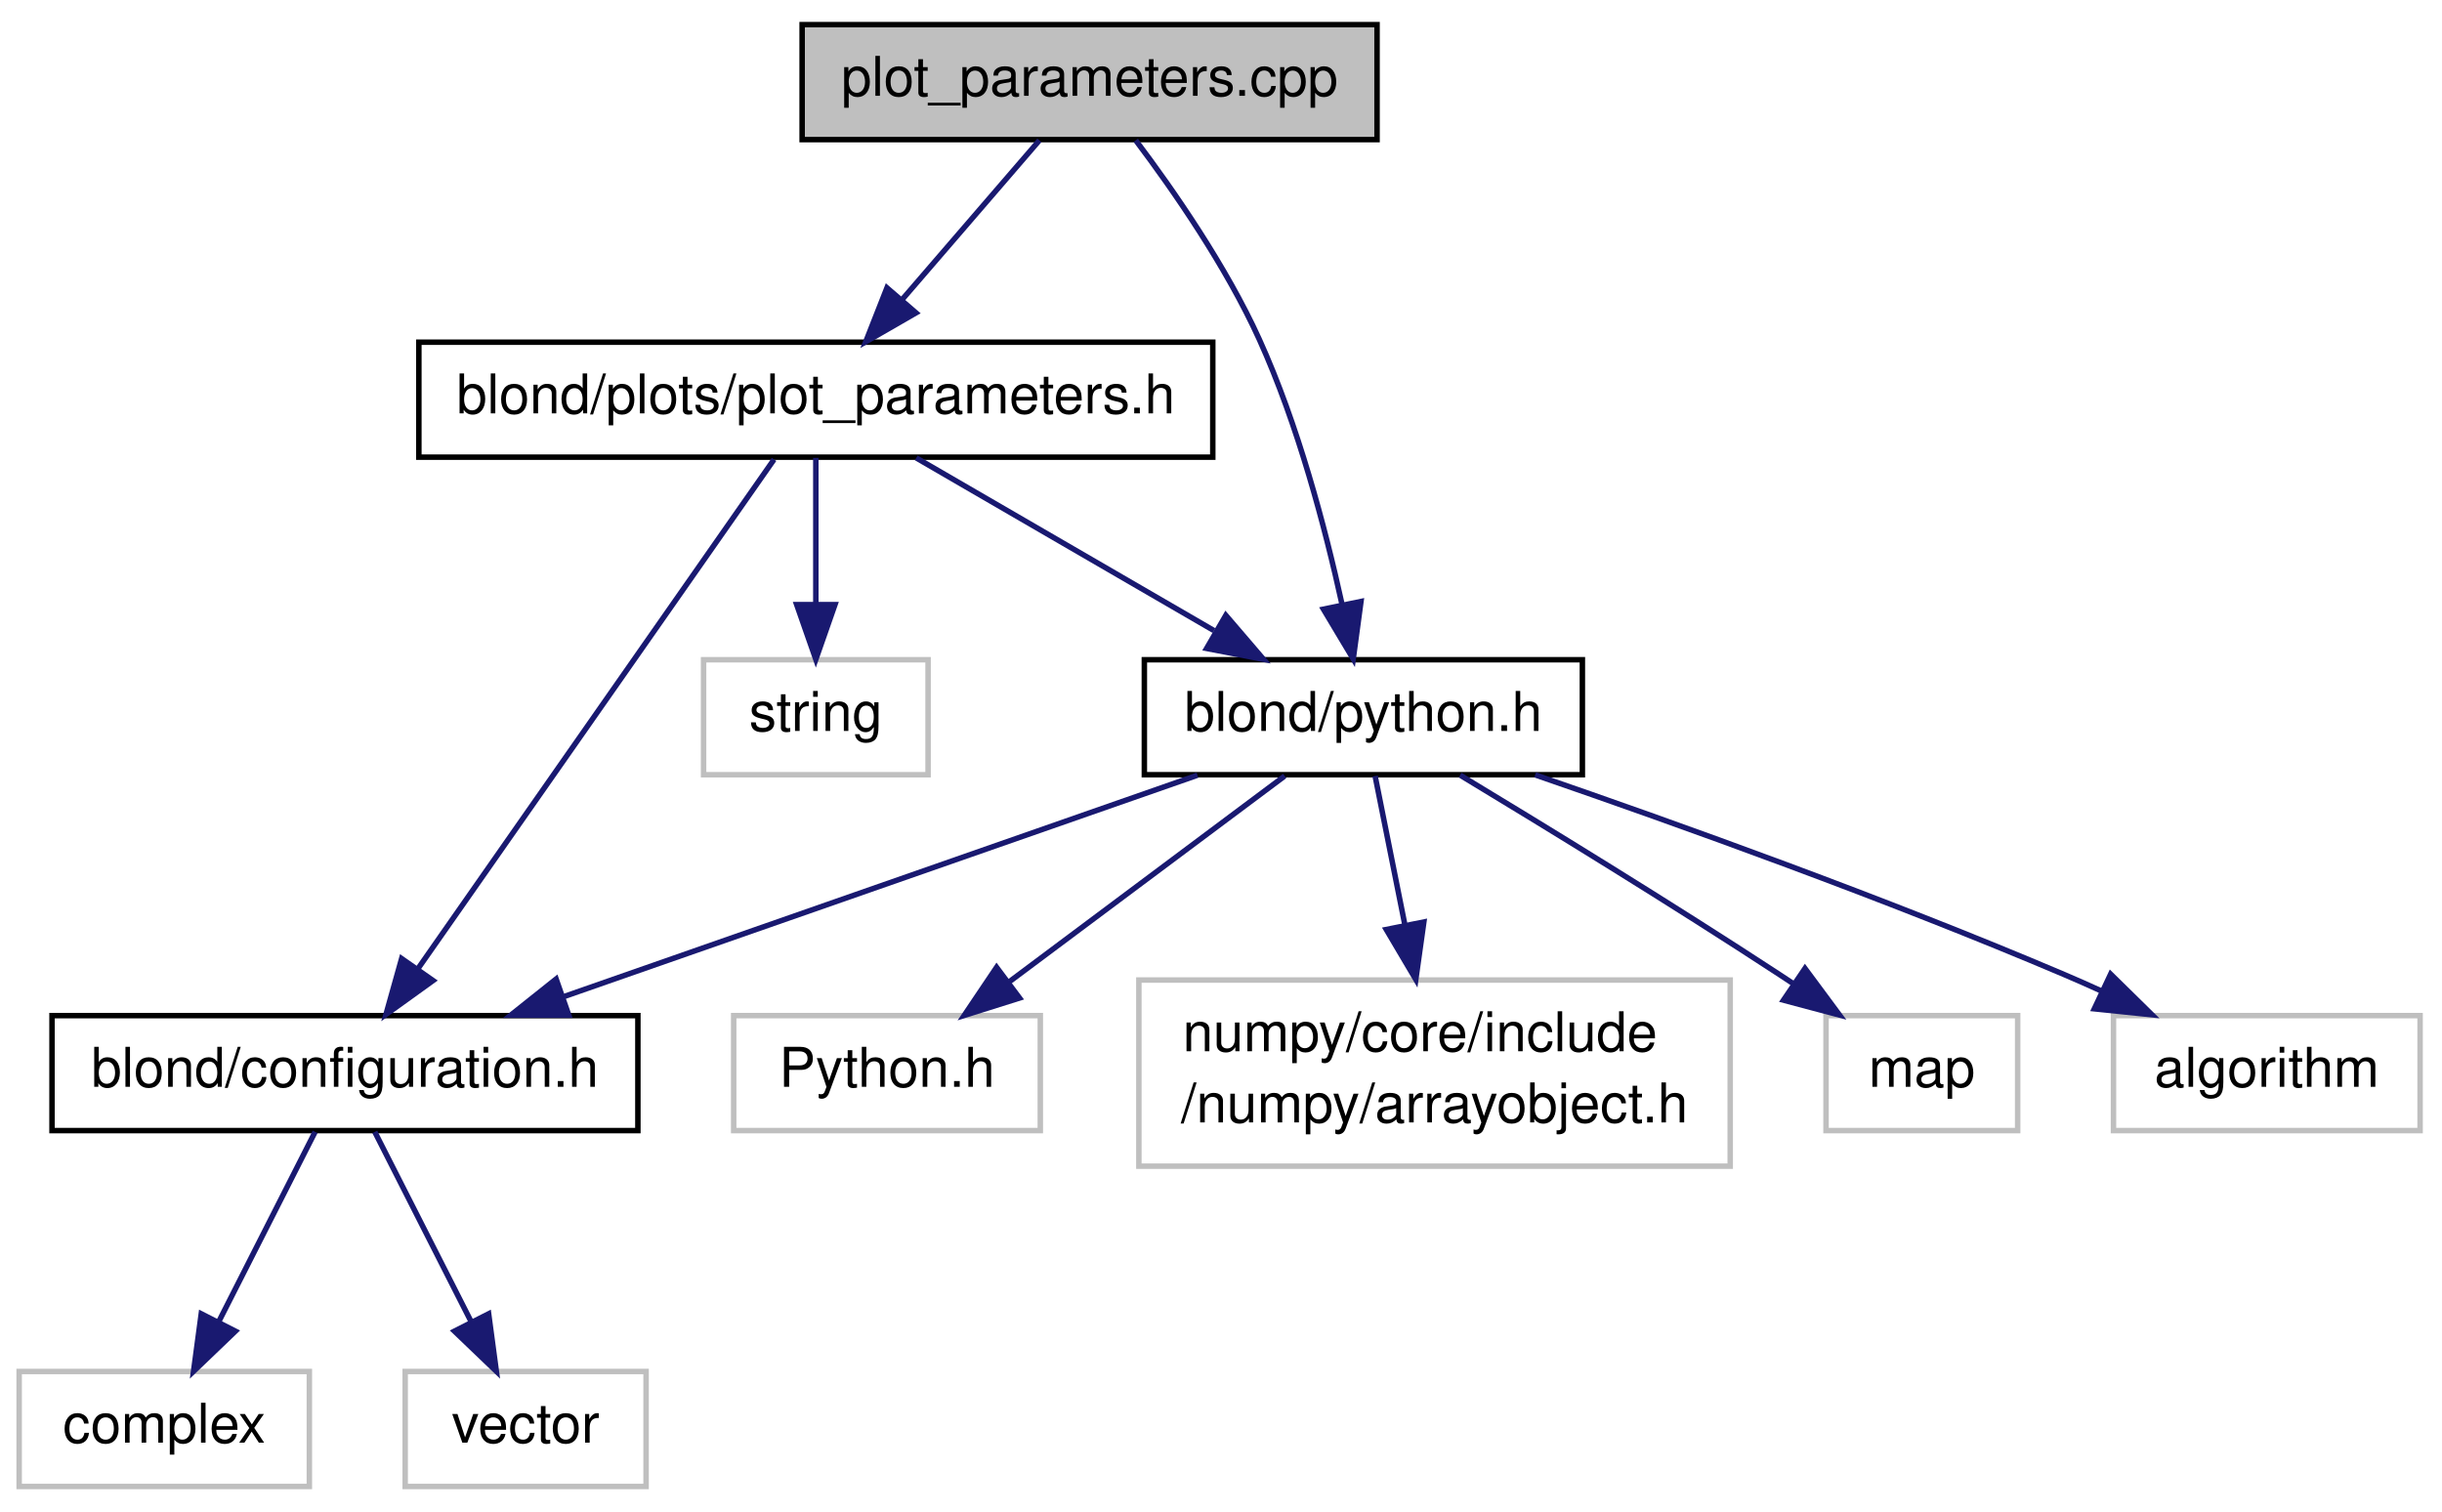
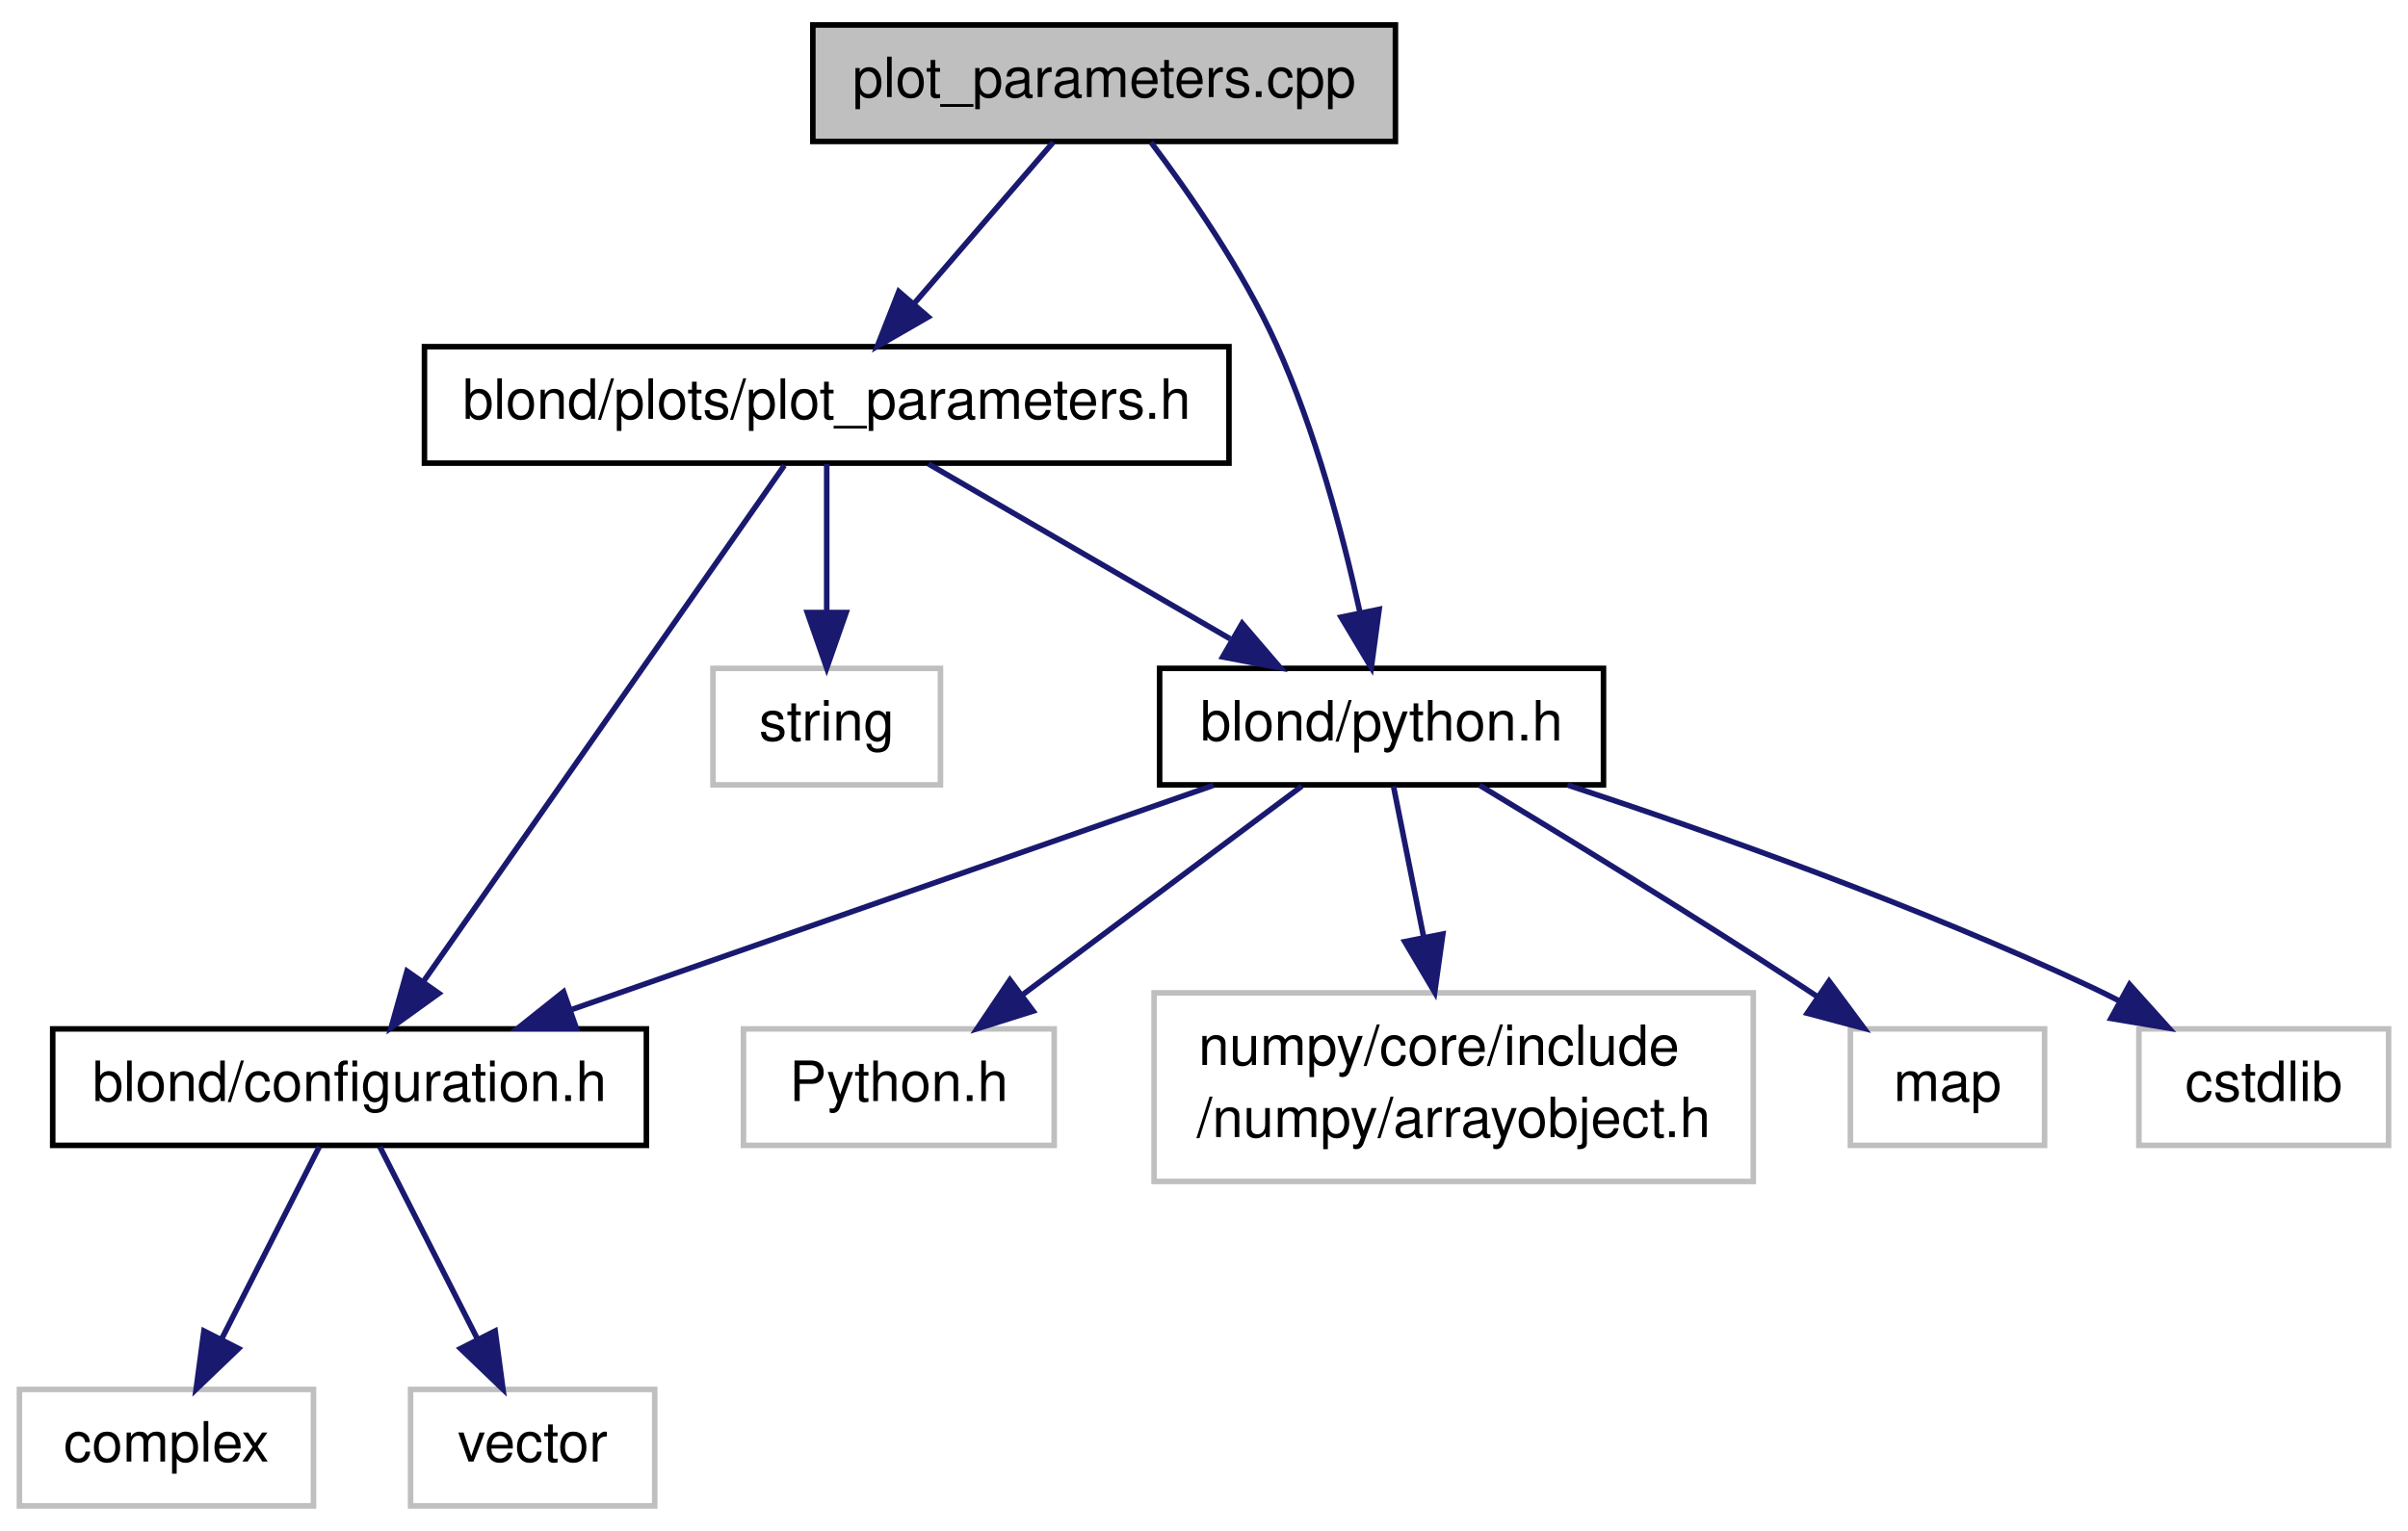
- <svg xmlns="http://www.w3.org/2000/svg" xmlns:xlink="http://www.w3.org/1999/xlink" width="446pt" height="276pt" viewBox="0.00 0.00 446.00 276.00">
+ <svg xmlns="http://www.w3.org/2000/svg" xmlns:xlink="http://www.w3.org/1999/xlink" width="434pt" height="276pt" viewBox="0.00 0.00 434.00 276.00">
  <g id="graph1" class="graph" transform="scale(1 1) rotate(0) translate(4 272)">
-     <polygon fill="white" stroke="white" points="-4,5 -4,-272 443,-272 443,5 -4,5" />
+     <polygon fill="white" stroke="white" points="-4,5 -4,-272 431,-272 431,5 -4,5" />
    <g id="node1" class="node">
      <polygon fill="#bfbfbf" stroke="black" points="142.5,-246.5 142.5,-267.5 247.5,-267.5 247.5,-246.5 142.5,-246.5" />
      <text text-anchor="middle" x="195" y="-254.5" font-family="Helvetica,sans-Serif" font-size="10.00">plot_parameters.cpp</text>
    </g>
    <g id="node3" class="node">
      <a xlink:href="../../d8/d1b/plot__parameters_8h.html" target="_top" xlink:title="blond/plots/plot_parameters.h">
        <polygon fill="white" stroke="black" points="72.5,-188.5 72.5,-209.5 217.5,-209.5 217.5,-188.5 72.5,-188.5" />
        <text text-anchor="middle" x="145" y="-196.5" font-family="Helvetica,sans-Serif" font-size="10.00">blond/plots/plot_parameters.h</text>
      </a>
    </g>
    <g id="edge2" class="edge">
      <path fill="none" stroke="midnightblue" d="M185.829,-246.362C178.852,-238.268 169.079,-226.932 160.844,-217.38" />
      <polygon fill="midnightblue" stroke="midnightblue" points="163.293,-214.859 154.113,-209.571 157.991,-219.43 163.293,-214.859" />
    </g>
    <g id="node11" class="node">
      <a xlink:href="../../d1/da8/python_8h.html" target="_top" xlink:title="blond/python.h">
        <polygon fill="white" stroke="black" points="205,-130.5 205,-151.5 285,-151.5 285,-130.5 205,-130.5" />
        <text text-anchor="middle" x="245" y="-138.5" font-family="Helvetica,sans-Serif" font-size="10.00">blond/python.h</text>
      </a>
    </g>
    <g id="edge24" class="edge">
      <path fill="none" stroke="midnightblue" d="M203.428,-246.367C210.341,-237.194 219.943,-223.352 226,-210 233.048,-194.465 238.001,-175.746 241.079,-161.728" />
      <polygon fill="midnightblue" stroke="midnightblue" points="244.567,-162.143 243.15,-151.643 237.71,-160.734 244.567,-162.143" />
    </g>
    <g id="node5" class="node">
      <a xlink:href="../../d2/d2c/configuration_8h.html" target="_top" xlink:title="blond/configuration.h">
        <polygon fill="white" stroke="black" points="5.5,-65.5 5.5,-86.5 112.5,-86.5 112.5,-65.5 5.5,-65.5" />
        <text text-anchor="middle" x="59" y="-73.5" font-family="Helvetica,sans-Serif" font-size="10.00">blond/configuration.h</text>
      </a>
    </g>
    <g id="edge4" class="edge">
      <path fill="none" stroke="midnightblue" d="M137.368,-188.085C122.733,-167.152 90.558,-121.135 72.313,-95.041" />
      <polygon fill="midnightblue" stroke="midnightblue" points="75.091,-92.905 66.492,-86.715 69.354,-96.916 75.091,-92.905" />
    </g>
    <g id="edge10" class="edge">
      <path fill="none" stroke="midnightblue" d="M163.342,-188.362C178.566,-179.532 200.441,-166.844 217.72,-156.822" />
      <polygon fill="midnightblue" stroke="midnightblue" points="219.88,-159.615 226.775,-151.571 216.368,-153.56 219.88,-159.615" />
    </g>
    <g id="node22" class="node">
      <polygon fill="white" stroke="#bfbfbf" points="124.5,-130.5 124.5,-151.5 165.5,-151.5 165.5,-130.5 124.5,-130.5" />
      <text text-anchor="middle" x="145" y="-138.5" font-family="Helvetica,sans-Serif" font-size="10.00">string</text>
    </g>
    <g id="edge22" class="edge">
      <path fill="none" stroke="midnightblue" d="M145,-188.362C145,-180.922 145,-170.743 145,-161.728" />
      <polygon fill="midnightblue" stroke="midnightblue" points="148.5,-161.571 145,-151.571 141.5,-161.571 148.5,-161.571" />
    </g>
    <g id="node7" class="node">
      <polygon fill="white" stroke="#bfbfbf" points="-0.5,-0.5 -0.5,-21.5 52.5,-21.5 52.5,-0.5 -0.5,-0.5" />
      <text text-anchor="middle" x="26" y="-8.5" font-family="Helvetica,sans-Serif" font-size="10.00">complex</text>
    </g>
    <g id="edge6" class="edge">
      <path fill="none" stroke="midnightblue" d="M53.551,-65.267C48.793,-55.896 41.768,-42.057 36.002,-30.7" />
      <polygon fill="midnightblue" stroke="midnightblue" points="38.996,-28.866 31.348,-21.534 32.754,-32.035 38.996,-28.866" />
    </g>
    <g id="node9" class="node">
      <polygon fill="white" stroke="#bfbfbf" points="70,-0.5 70,-21.5 114,-21.5 114,-0.5 70,-0.5" />
      <text text-anchor="middle" x="92" y="-8.5" font-family="Helvetica,sans-Serif" font-size="10.00">vector</text>
    </g>
    <g id="edge8" class="edge">
      <path fill="none" stroke="midnightblue" d="M64.449,-65.267C69.207,-55.896 76.232,-42.057 81.998,-30.7" />
      <polygon fill="midnightblue" stroke="midnightblue" points="85.246,-32.035 86.652,-21.534 79.004,-28.866 85.246,-32.035" />
    </g>
    <g id="edge18" class="edge">
      <path fill="none" stroke="midnightblue" d="M214.702,-130.412C183.222,-119.411 133.8,-102.14 99.099,-90.013" />
      <polygon fill="midnightblue" stroke="midnightblue" points="99.88,-86.579 89.285,-86.584 97.571,-93.187 99.88,-86.579" />
    </g>
    <g id="node13" class="node">
      <polygon fill="white" stroke="#bfbfbf" points="130,-65.5 130,-86.5 186,-86.5 186,-65.5 130,-65.5" />
      <text text-anchor="middle" x="158" y="-73.5" font-family="Helvetica,sans-Serif" font-size="10.00">Python.h</text>
    </g>
    <g id="edge12" class="edge">
      <path fill="none" stroke="midnightblue" d="M230.634,-130.267C216.951,-120.044 196.152,-104.504 180.312,-92.67" />
      <polygon fill="midnightblue" stroke="midnightblue" points="182.205,-89.715 172.099,-86.534 178.015,-95.323 182.205,-89.715" />
    </g>
    <g id="node15" class="node">
      <polygon fill="white" stroke="#bfbfbf" points="204,-59 204,-93 312,-93 312,-59 204,-59" />
      <text text-anchor="start" x="212" y="-80" font-family="Helvetica,sans-Serif" font-size="10.00">numpy/core/include</text>
      <text text-anchor="middle" x="258" y="-67" font-family="Helvetica,sans-Serif" font-size="10.00">/numpy/arrayobject.h</text>
    </g>
    <g id="edge14" class="edge">
      <path fill="none" stroke="midnightblue" d="M247.147,-130.267C248.63,-122.852 250.672,-112.64 252.585,-103.074" />
      <polygon fill="midnightblue" stroke="midnightblue" points="256.049,-103.602 254.578,-93.11 249.185,-102.229 256.049,-103.602" />
    </g>
    <g id="node17" class="node">
      <polygon fill="white" stroke="#bfbfbf" points="329.5,-65.5 329.5,-86.5 364.5,-86.5 364.5,-65.5 329.5,-65.5" />
      <text text-anchor="middle" x="347" y="-73.5" font-family="Helvetica,sans-Serif" font-size="10.00">map</text>
    </g>
    <g id="edge16" class="edge">
      <path fill="none" stroke="midnightblue" d="M262.67,-130.427C278.178,-121.064 301.272,-106.917 321,-94 321.784,-93.487 322.578,-92.962 323.379,-92.43" />
      <polygon fill="midnightblue" stroke="midnightblue" points="325.657,-95.114 331.966,-86.603 321.726,-89.322 325.657,-95.114" />
    </g>
    <g id="node20" class="node">
-       <polygon fill="white" stroke="#bfbfbf" points="382,-65.5 382,-86.5 438,-86.5 438,-65.5 382,-65.5" />
-       <text text-anchor="middle" x="410" y="-73.5" font-family="Helvetica,sans-Serif" font-size="10.00">algorithm</text>
+       <polygon fill="white" stroke="#bfbfbf" points="381.5,-65.5 381.5,-86.5 426.5,-86.5 426.5,-65.5 381.5,-65.5" />
+       <text text-anchor="middle" x="404" y="-73.5" font-family="Helvetica,sans-Serif" font-size="10.00">cstdlib</text>
    </g>
    <g id="edge20" class="edge">
-       <path fill="none" stroke="midnightblue" d="M276.381,-130.47C302.507,-121.468 340.544,-107.812 373,-94 375.218,-93.056 377.495,-92.048 379.776,-91.009" />
-       <polygon fill="midnightblue" stroke="midnightblue" points="381.479,-94.076 389.038,-86.652 378.499,-87.742 381.479,-94.076" />
+       <path fill="none" stroke="midnightblue" d="M278.53,-130.472C304.736,-121.821 341.822,-108.639 373,-94 374.588,-93.254 376.202,-92.455 377.817,-91.622" />
+       <polygon fill="midnightblue" stroke="midnightblue" points="379.822,-94.514 386.906,-86.637 376.455,-88.377 379.822,-94.514" />
    </g>
  </g>
</svg>
